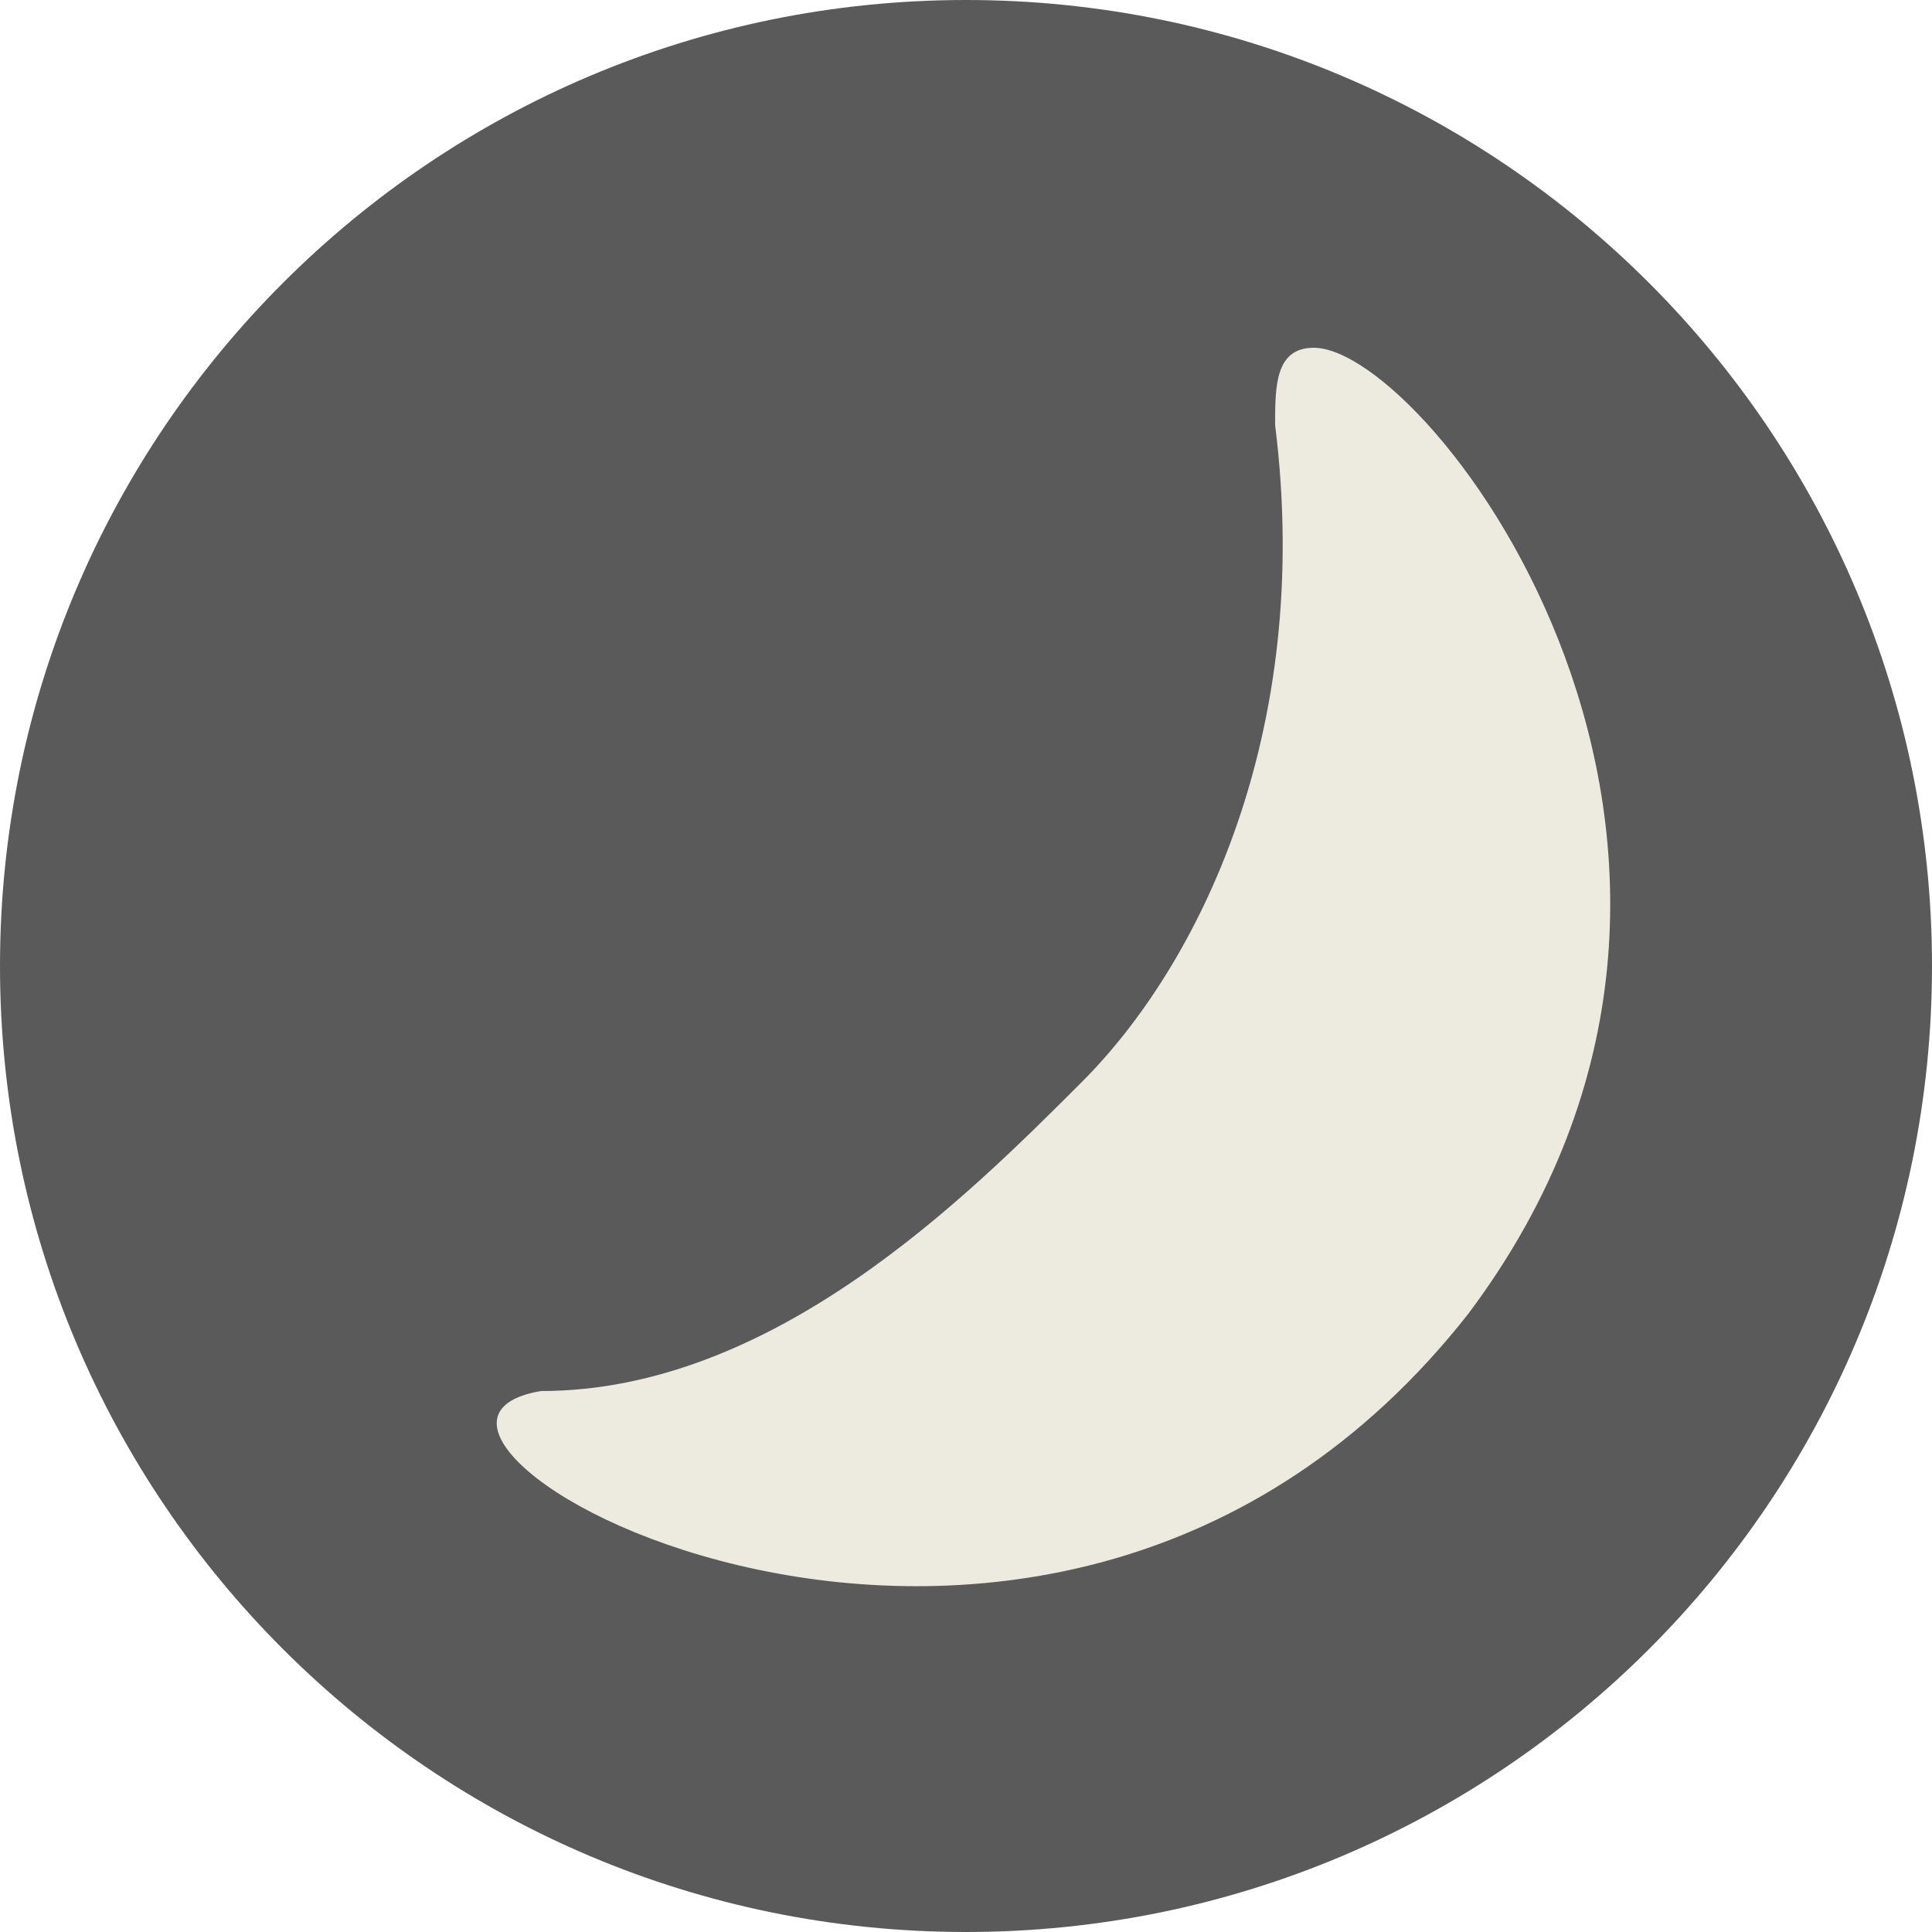
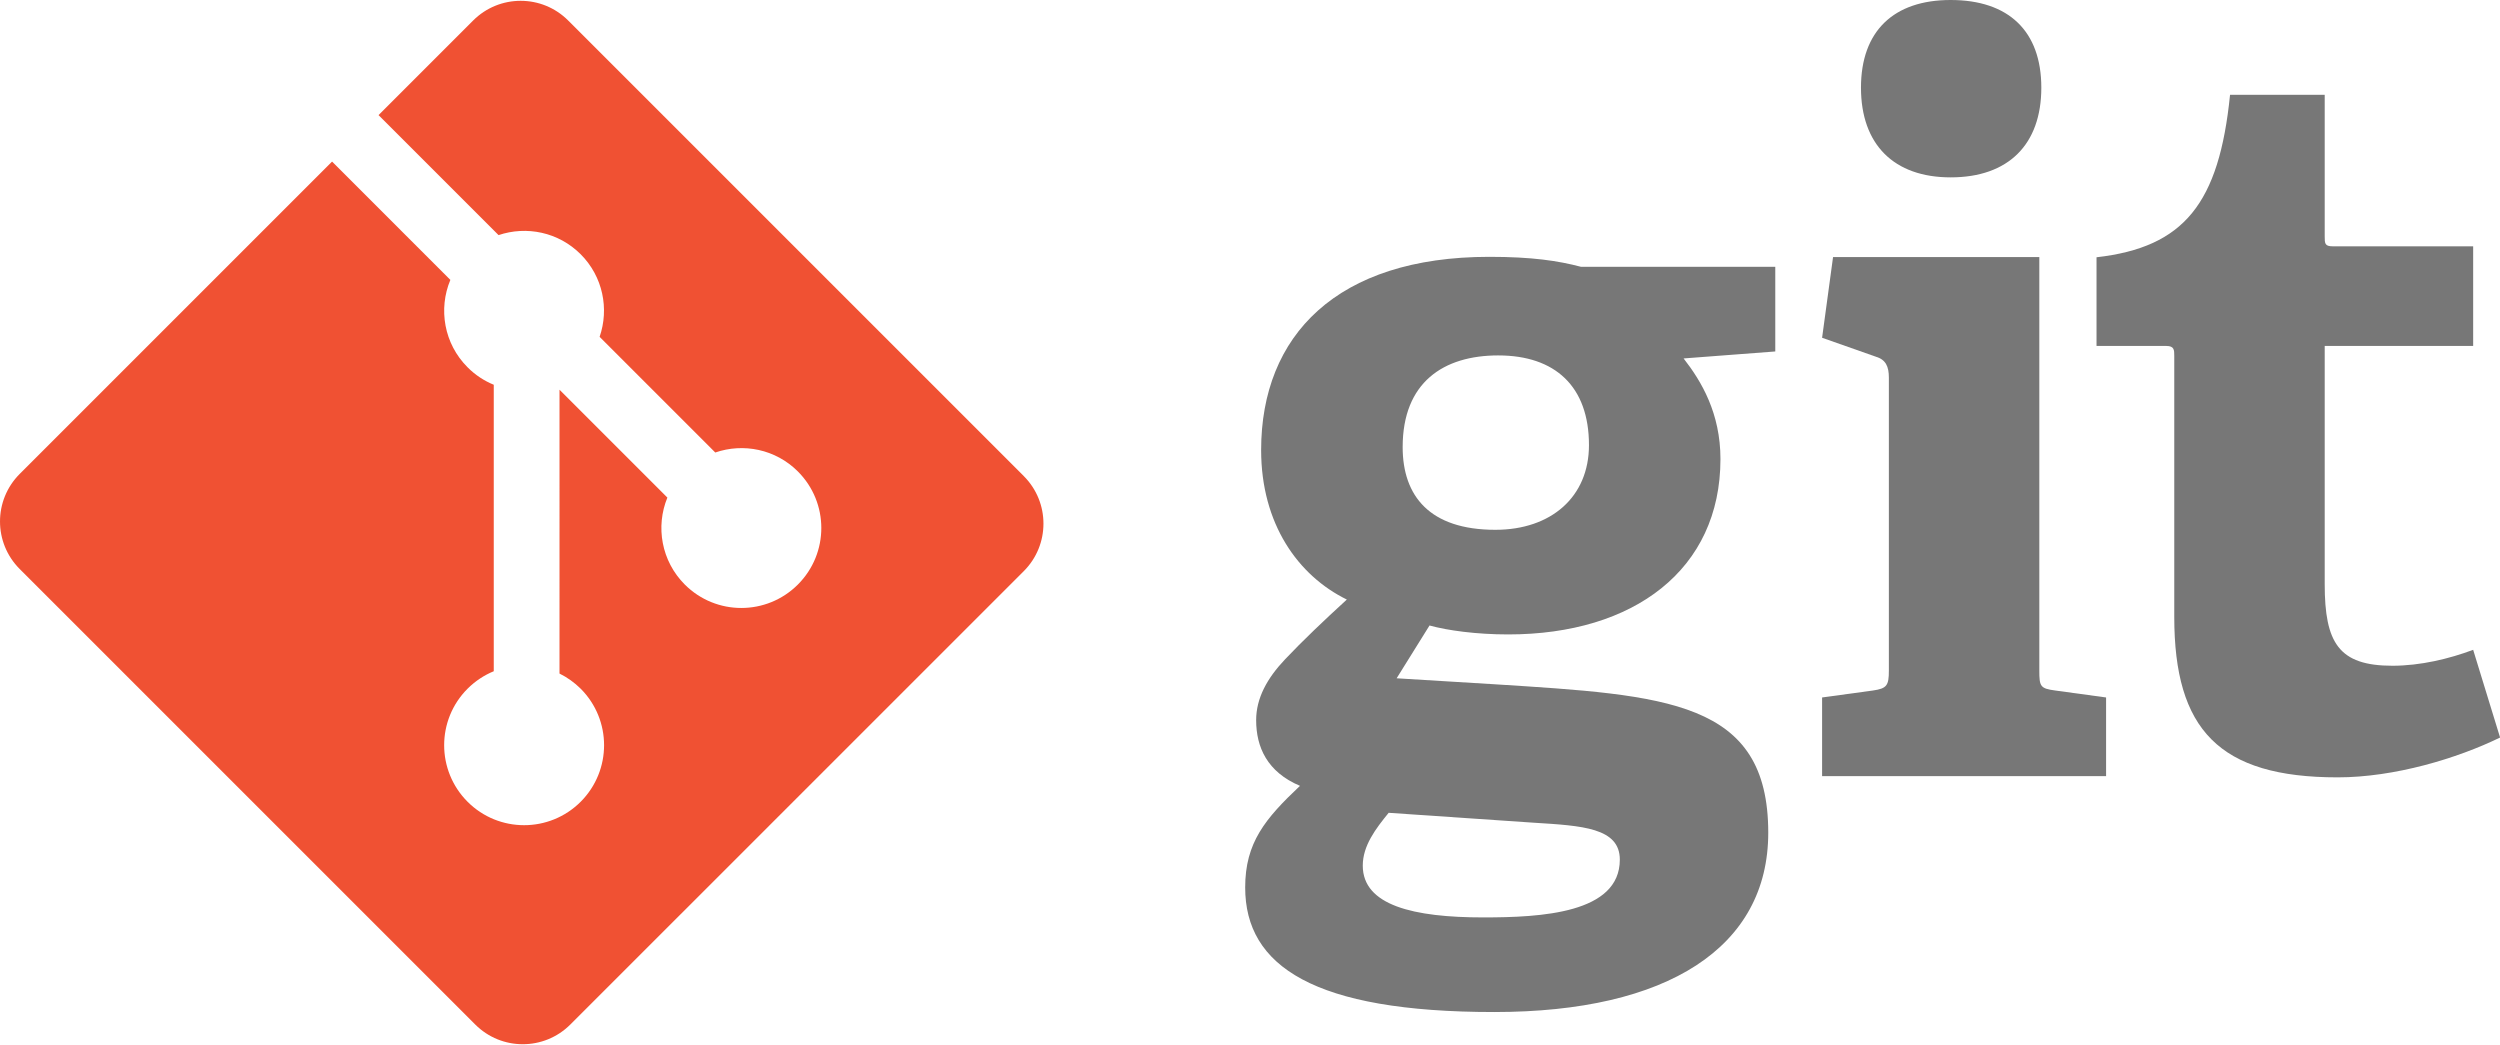
- <svg xmlns="http://www.w3.org/2000/svg" width="50px" height="50px" viewBox="0 0 50 50" version="1.1">
-   <g>
-     <path style="fill:#5a5a5a;stroke-width:0.5;stroke-color:#b3b1b1;" d="M 25 0 A 25 25 0 0 0 0 25 A 25 25 0 0 0 25 50 A 25 25 0 0 0 50 25 A 25 25 0 0 0 25 0 z" />
-     <path style="fill:#edebe0;stroke-width:0" d="M 34 9 C 37 9 47 22 38 34 C 27 48 8 37 14 36 C 20 36 25 31 28 28 C 31 25 34 19 33 11 C 33 10 33 9 34 9 z" />
-   </g>
+ <svg xmlns="http://www.w3.org/2000/svg" viewBox="0 0 272.96 114.01">
+   <path fill="#777777" d="m163.59,38.806c-5.985,0-10.442,2.939-10.442,10.012,0,5.329,2.938,9.028,10.12,9.028,6.088,0,10.222-3.587,10.222-9.248,0-6.416-3.7-9.791-9.9-9.791zm-11.97,49.94c-1.416,1.738-2.828,3.585-2.828,5.765,0,4.348,5.545,5.657,13.162,5.657,6.31,0,14.905-0.442,14.905-6.309,0-3.487-4.135-3.703-9.36-4.03l-15.88-1.083zm32.201-49.611c1.955,2.503,4.025,5.985,4.025,10.989,0,12.075-9.465,19.146-23.169,19.146-3.485,0-6.64-0.434-8.596-0.977l-3.591,5.765,10.66,0.651c18.822,1.199,29.915,1.744,29.915,16.208,0,12.514-10.985,19.581-29.915,19.581-19.69,0-27.196-5.005-27.196-13.598,0-4.897,2.176-7.503,5.984-11.098-3.591-1.518-4.786-4.236-4.786-7.175,0-2.395,1.195-4.57,3.156-6.639,1.958-2.065,4.133-4.135,6.744-6.527-5.33-2.61-9.356-8.268-9.356-16.319,0-12.509,8.269-21.1,24.91-21.1,4.679,0,7.509,0.431,10.011,1.087h21.215v9.245l-10.01,0.762" />
+   <path fill="#777777" d="m212.98,19.366c-6.202,0-9.791-3.593-9.791-9.796,0-6.195,3.589-9.57,9.791-9.57,6.31,0,9.9,3.375,9.9,9.57,0,6.203-3.59,9.796-9.9,9.796zm-14.036,65.376,0-8.59,5.55-0.759c1.524-0.221,1.74-0.544,1.74-2.18v-31.983c0-1.194-0.325-1.959-1.416-2.283l-5.874-2.069,1.196-8.809h22.521v45.144c0,1.744,0.105,1.96,1.741,2.18l5.549,0.759v8.59h-31.008" />
+   <path fill="#777777" d="m272.97,80.526c-4.68,2.282-11.532,4.349-17.736,4.349-12.945,0-17.839-5.217-17.839-17.515v-28.5c0-0.651,0-1.088-0.874-1.088h-7.614v-9.682c9.576-1.091,13.381-5.878,14.578-17.736h10.336v15.453c0,0.759,0,1.087,0.871,1.087h15.338v10.877h-16.209v25.999c0,6.419,1.525,8.919,7.396,8.919,3.05,0,6.201-0.759,8.812-1.739l2.94,9.576" />
+   <path fill="#f05133" d="M111.78,51.977,62.035,2.238c-2.862-2.865-7.508-2.865-10.374,0l-10.329,10.33,13.102,13.102c3.046-1.028,6.537-0.339,8.964,2.088,2.439,2.442,3.124,5.963,2.07,9.02l12.628,12.628c3.055-1.053,6.58-0.373,9.02,2.071,3.411,3.41,3.411,8.934,0,12.345-3.411,3.412-8.936,3.412-12.349,0-2.564-2.567-3.199-6.335-1.9-9.494l-11.777-11.777-0.001,30.991c0.832,0.412,1.616,0.961,2.309,1.651,3.41,3.409,3.41,8.933,0,12.348-3.411,3.409-8.938,3.409-12.345,0-3.41-3.415-3.41-8.938,0-12.348,0.843-0.841,1.818-1.478,2.858-1.905v-31.279c-1.041-0.425-2.015-1.057-2.859-1.905-2.583-2.581-3.205-6.372-1.88-9.544l-12.916-12.918-34.106,34.105c-2.866,2.867-2.866,7.513,0,10.378l49.742,49.739c2.864,2.865,7.508,2.865,10.376,0l49.512-49.504c2.865-2.866,2.865-7.514,0-10.379" />
</svg>
